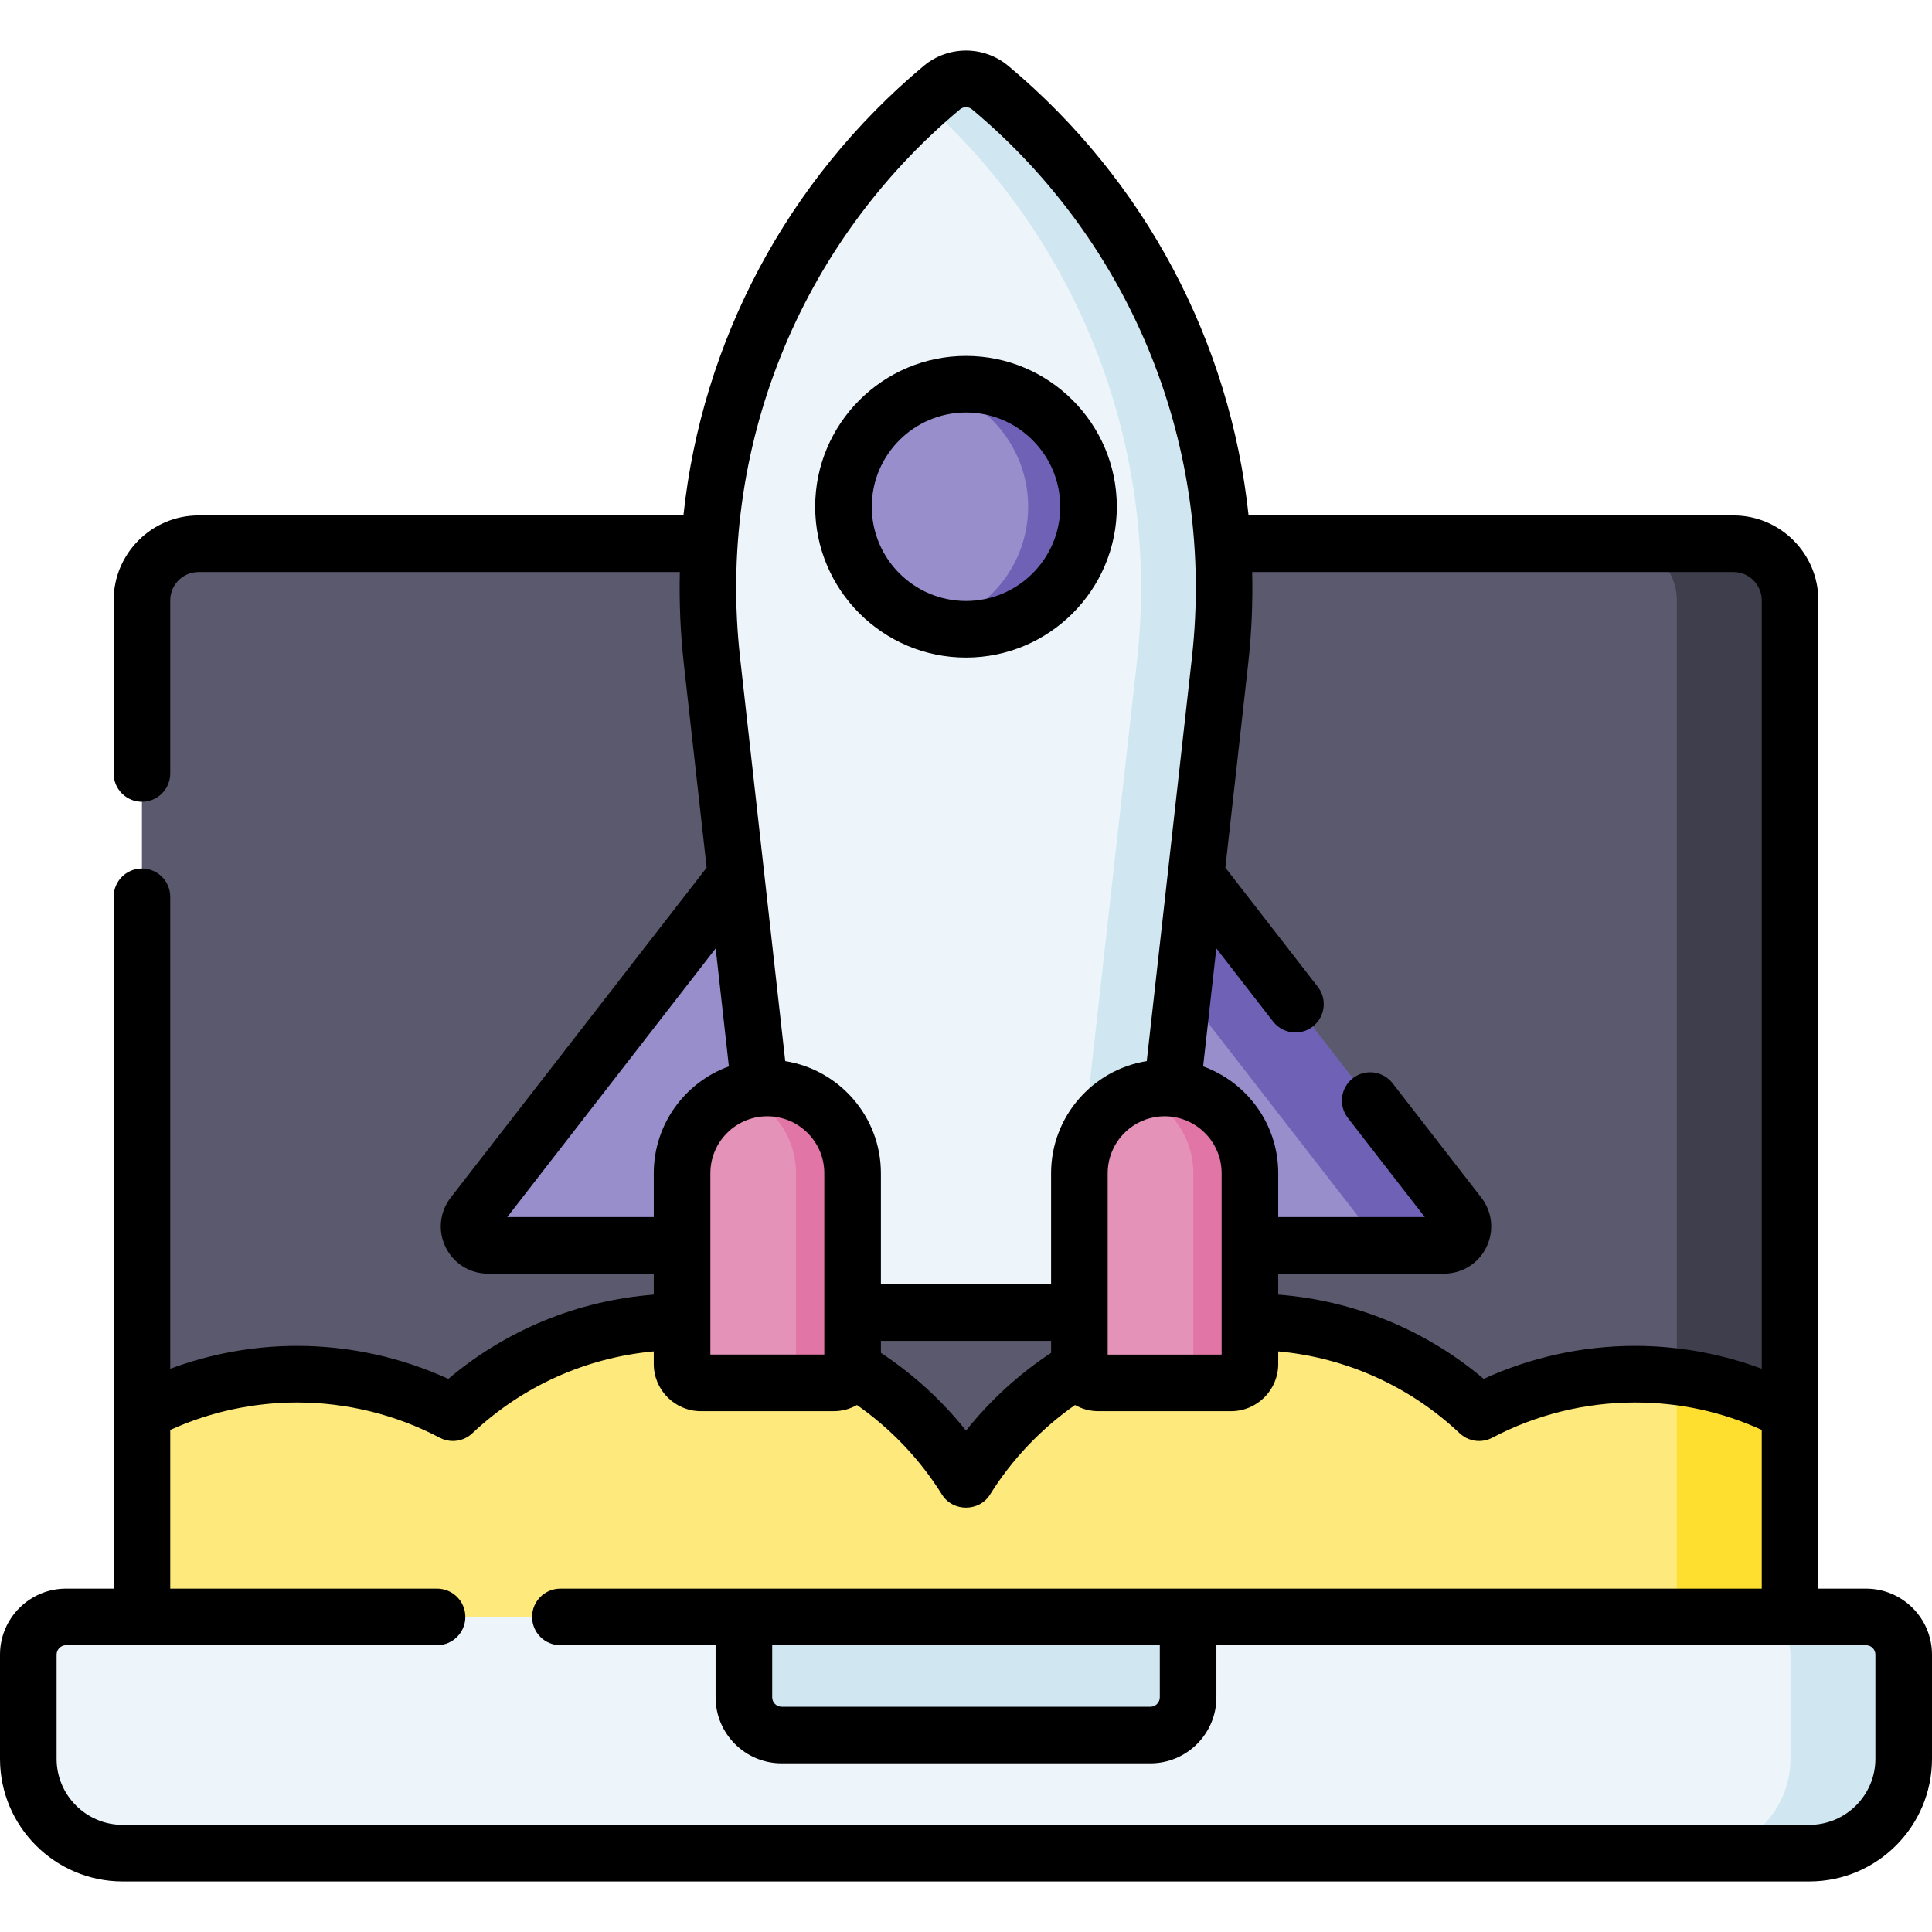
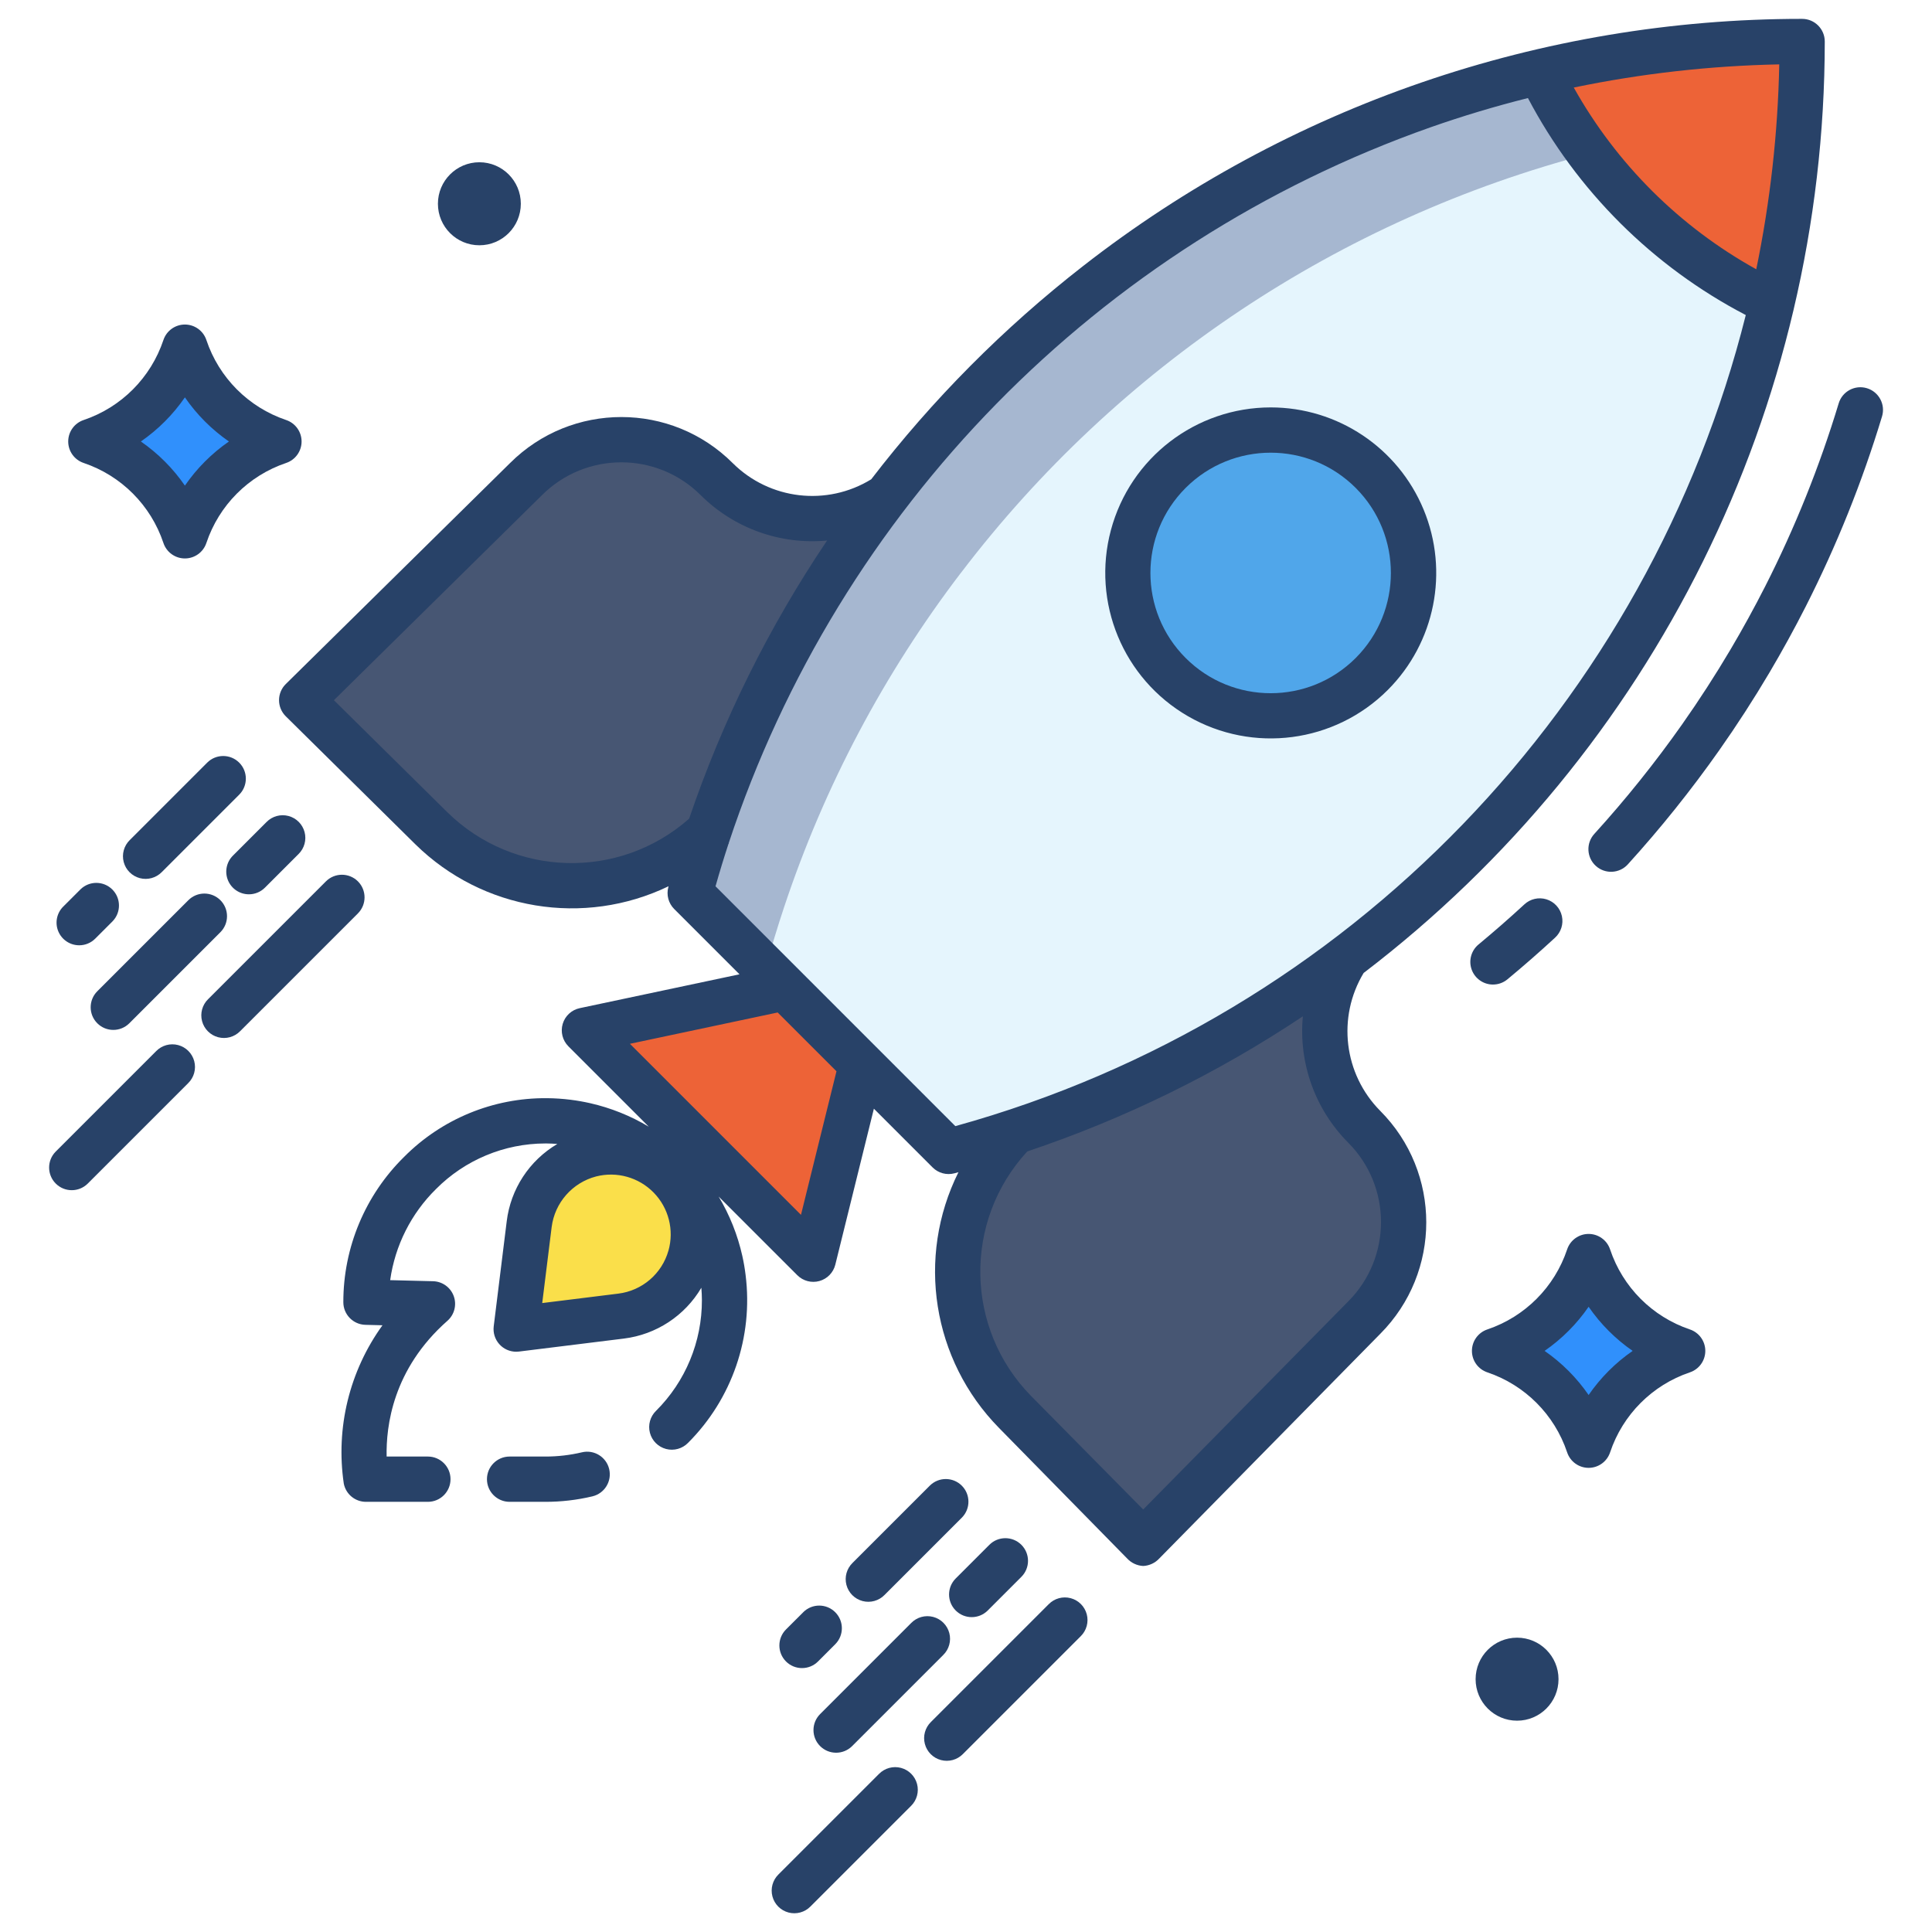
- <svg xmlns="http://www.w3.org/2000/svg" id="Capa_1" enable-background="new 0 0 512 512" height="512" viewBox="0 0 512 512" width="512">
-   <g>
-     <g>
-       <g>
-         <path d="m37.617 159.093v216.089l417.766 73.316v-289.405c0-8.284-6.716-15-15-15h-387.766c-8.284 0-15 6.716-15 15z" fill="#5b596d" />
-         <path d="m459.383 144.093h-30c8.284 0 15 6.716 15 15v289.405l30-73.316v-216.089c0-8.284-6.716-15-15-15z" fill="#3e3e4d" />
-         <path d="m464.383 455.407v-77.225c-9.172-4.812-9.288-11.066-20-12.407-3.636-.455-7.341-.69-11.101-.69-14.919 0-28.972 3.693-41.307 10.205-15.86-14.936-37.225-24.093-60.73-24.093-31.759 0-59.604 16.717-75.245 41.826-15.641-25.108-43.485-41.826-75.245-41.826-23.506 0-44.87 9.157-60.73 24.093-12.335-6.513-26.389-10.205-41.307-10.205-14.835 0-28.816 3.651-41.101 10.096v53.316z" fill="#fee97d" />
-         <path d="m474.383 375.182c-9.172-4.811-19.289-8.064-30-9.405v82.721l30-20z" fill="#fedf30" />
-         <path d="m469.5 491.105h-437c-13.807 0-25-11.193-25-25v-27.607c0-5.523 4.477-10 10-10h179.641l62.409 10 55.31-10h169.64c5.523 0 10 4.477 10 10v27.607c0 13.807-11.193 25-25 25z" fill="#edf5fa" />
-         <path d="m494.5 428.498h-30c5.523 0 10 4.477 10 10v27.607c0 13.807-11.193 25-25 25h30c13.807 0 25-11.193 25-25v-27.607c0-5.523-4.477-10-10-10z" fill="#d0e7f2" />
-         <path d="m304.859 459.801h-97.718c-5.523 0-10-4.477-10-10v-21.304h117.718v21.304c0 5.523-4.477 10-10 10z" fill="#d0e7f2" />
-         <path d="m298.94 232.132 69.685 89.834c2.548 3.285.207 8.065-3.951 8.065h-108.674v-97.898h42.94z" fill="#978ecb" />
-         <path d="m386.625 321.966-69.685-89.833h-27l69.685 89.833c2.549 3.285.207 8.065-3.951 8.065h27c4.158-.001 6.5-4.78 3.951-8.065z" fill="#6e61b6" />
-         <path d="m195.06 232.132-69.685 89.834c-2.548 3.285-.207 8.065 3.951 8.065h126.674v-97.898h-60.94z" fill="#978ecb" />
-         <path d="m249.583 24.23c-1.556 1.302-3.086 1.628-4.589 2.978-41.46 37.23-62.54 92.291-56.315 147.915l19.33 172.717h95.981l17.33-172.717c6.451-57.64-14.419-113.676-58.904-150.893-3.713-3.107-9.119-3.107-12.833 0z" fill="#edf5fa" />
-         <path d="m262.417 23.23c-3.714-3.107-9.12-3.107-12.833 0-1.557 1.302-3.08 2.635-4.583 3.985 41.46 37.23 62.546 92.285 56.32 147.908l-19.33 172.716h22l19.33-172.716c6.451-57.64-16.419-114.677-60.904-151.893z" fill="#d0e7f2" />
-         <path d="m308.647 289.325c-2.63 0-5.155-.551-7.502.275-8.793 3.093-15.096 11.472-15.096 21.322v50.558c0 2.761 2.238 5 5 5h25.195c2.761 0 5-2.239 5-5l9-50.558c.001-12.48-9.117-21.597-21.597-21.597z" fill="#e592b8" />
-         <path d="m308.647 288.325c-2.63 0-5.153.454-7.5 1.28 8.793 3.094 15.097 11.467 15.097 21.317v50.558c0 2.762-2.239 5-5 5h15c2.762 0 5-2.238 5-5v-50.558c.001-12.48-10.117-22.597-22.597-22.597z" fill="#e175a5" />
-         <path d="m203.353 289.325c-2.63 0-5.155-.551-7.502.275-8.793 3.093-15.096 11.472-15.096 21.322v50.558c0 2.761 2.239 5 5 5h25.195c2.762 0 5-2.239 5-5l9-50.558c0-12.48-9.117-21.597-21.597-21.597z" fill="#e592b8" />
-         <path d="m203.353 288.325c-2.63 0-5.153.454-7.5 1.28 8.793 3.094 15.097 11.467 15.097 21.317v50.558c0 2.762-2.238 5-5 5h15c2.761 0 5-2.238 5-5v-50.558c0-12.48-10.117-22.597-22.597-22.597z" fill="#e175a5" />
-         <path d="m280.471 134.294c0 17.933-6.538 31.471-24.471 31.471-2.242 0-4.43.773-6.544.34-14.797-3.028-25.927-16.12-25.927-31.812 0-15.172 10.406-27.914 24.471-31.478 2.559-.649 5.24.007 8.001.007 17.932.001 24.47 13.539 24.47 31.472z" fill="#978ecb" />
-         <path d="m256 101.823c-2.761 0-5.441.347-8 .996 14.064 3.564 24.471 16.303 24.471 31.475s-10.407 27.912-24.471 31.475c2.559.649 5.239.996 8 .996 17.933 0 32.471-14.538 32.471-32.471s-14.538-32.471-32.471-32.471z" fill="#6e61b6" />
-       </g>
-     </g>
-     <g>
-       <path d="m30.117 420.997h-12.617c-9.649 0-17.5 7.851-17.5 17.5v27.607c0 17.921 14.58 32.5 32.5 32.5h447c17.921 0 32.5-14.579 32.5-32.5v-27.607c0-9.649-7.851-17.5-17.5-17.5h-12.617v-261.904c0-12.406-10.094-22.5-22.5-22.5h-128.496c-4.897-45.973-27.338-88.73-63.658-119.116-6.506-5.441-15.952-5.443-22.457.001-36.32 30.386-58.761 73.142-63.658 119.115h-128.497c-12.407 0-22.5 10.094-22.5 22.5v45.885c0 4.143 3.358 7.5 7.5 7.5s7.5-3.357 7.5-7.5v-45.885c0-4.136 3.364-7.5 7.5-7.5h127.545c-.184 8.071.151 16.206 1.064 24.363l6.042 53.985-67.82 87.429c-2.947 3.799-3.464 8.842-1.349 13.16 2.116 4.318 6.417 7.001 11.226 7.001h43.93v5.56c-20.072 1.554-39.034 9.308-54.45 22.329-12.505-5.734-26.256-8.746-40.087-8.746-11.475 0-22.899 2.08-33.601 6.063v-125.074c0-4.143-3.358-7.5-7.5-7.5s-7.5 3.357-7.5 7.5v183.334zm429.266-269.404c4.136 0 7.5 3.364 7.5 7.5v203.643c-10.702-3.982-22.126-6.063-33.601-6.063-13.831 0-27.583 3.012-40.088 8.746-15.416-13.021-34.378-20.774-54.45-22.329v-5.56h43.931c4.809 0 9.109-2.683 11.226-7 2.115-4.318 1.599-9.361-1.349-13.161l-23.505-30.3c-2.539-3.274-7.251-3.867-10.522-1.329-3.273 2.539-3.868 7.25-1.329 10.522l20.376 26.268h-38.827v-11.608c0-13.02-8.312-24.133-19.907-28.318l3.501-31.278 15.039 19.387c1.477 1.906 3.692 2.903 5.931 2.903 1.607 0 3.225-.514 4.592-1.574 3.273-2.538 3.868-7.25 1.329-10.522l-24.497-31.58 6.042-53.984c.913-8.157 1.249-16.293 1.064-24.363zm-150.736 144.232c8.324 0 15.097 6.772 15.097 15.098v48.058h-30.194v-48.058c0-8.326 6.772-15.098 15.097-15.098zm-54.251-266.842c.929-.778 2.277-.779 3.208-.001 42.67 35.699 64.45 90.02 58.263 145.307l-11.966 106.914c-14.348 2.283-25.352 14.739-25.352 29.72v29.417h-45.1v-29.417c0-14.981-11.003-27.437-25.352-29.72l-11.965-106.914c-6.187-55.289 15.594-109.609 58.264-145.306zm1.604 350.154c-6.369-8.002-14.011-14.991-22.55-20.61v-3.189h45.1v3.189c-8.539 5.619-16.18 12.608-22.55 20.61zm-67.745-68.215c0-8.325 6.773-15.098 15.098-15.098s15.097 6.772 15.097 15.098v48.058h-30.195zm-53.826 11.609 55.233-71.202 3.5 31.276c-11.595 4.186-19.906 15.298-19.906 28.318v11.608zm362.571 143.574c0 9.65-7.851 17.5-17.5 17.5h-447c-9.649 0-17.5-7.85-17.5-17.5v-27.607c0-1.379 1.122-2.5 2.5-2.5h98.323c4.142 0 7.5-3.357 7.5-7.5s-3.358-7.5-7.5-7.5h-70.706v-42.045c10.486-4.77 22.01-7.279 33.601-7.279 13.163 0 26.236 3.229 37.805 9.337 1.105.584 2.307.868 3.5.868 1.87 0 3.719-.698 5.144-2.04 13.269-12.496 30.121-20.054 48.088-21.705v3.347c0 6.893 5.607 12.5 12.5 12.5h35.195c2.239 0 4.337-.599 6.157-1.634 8.995 6.29 16.721 14.409 22.527 23.73 2.874 4.626 9.856 4.622 12.732.001 5.807-9.321 13.533-17.441 22.527-23.731 1.819 1.035 3.918 1.634 6.157 1.634h35.194c6.893 0 12.5-5.607 12.5-12.5v-3.347c17.968 1.651 34.82 9.209 48.089 21.706 1.425 1.342 3.273 2.04 5.144 2.04 1.193 0 2.396-.284 3.5-.868 11.569-6.108 24.643-9.337 37.806-9.337 11.769 0 23.05 2.449 33.601 7.273v42.051h-318.375c-4.142 0-7.5 3.357-7.5 7.5s3.358 7.5 7.5 7.5h41.131v13.804c0 9.649 7.851 17.5 17.5 17.5h97.719c9.649 0 17.5-7.851 17.5-17.5v-13.804h172.141c1.379 0 2.5 1.121 2.5 2.5zm-292.359-30.108h102.719v13.804c0 1.379-1.121 2.5-2.5 2.5h-97.719c-1.378 0-2.5-1.121-2.5-2.5z" />
-       <path d="m256 174.265c22.04 0 39.972-17.931 39.972-39.971s-17.932-39.971-39.972-39.971-39.971 17.932-39.971 39.972 17.931 39.97 39.971 39.97zm0-64.942c13.769 0 24.972 11.202 24.972 24.972 0 13.769-11.202 24.971-24.972 24.971-13.769 0-24.971-11.202-24.971-24.971 0-13.77 11.202-24.972 24.971-24.972z" />
-     </g>
+ <svg xmlns="http://www.w3.org/2000/svg" id="Layer_1" height="512" viewBox="0 0 512 512" width="512" data-name="Layer 1">
+   <path d="m477.58 11a305.394 305.394 0 0 1 -7.91 69.22l-.34-.08a130.141 130.141 0 0 1 -61.07-60.8l-.15-.31a303.245 303.245 0 0 1 69.47-8.03z" fill="#ed6337" />
+   <path d="m208.03 261.78-25.13-25.13q2.22-8.235 4.91-16.29a304.131 304.131 0 0 1 46.93-88.67h.01a306.813 306.813 0 0 1 173.36-112.66l.15.31a130.141 130.141 0 0 0 61.07 60.8l.34.08a303.176 303.176 0 0 1 -56.36 117.82 305.378 305.378 0 0 1 -56.52 55.69 303.2 303.2 0 0 1 -87.88 46.2q-8.64 2.865-17.52 5.21l-23.08-23.08z" fill="#e5f5fd" />
+   <path d="m430.52 348.45a39.189 39.189 0 0 0 15.41 9.55 39.464 39.464 0 0 0 -24.93 25 39.464 39.464 0 0 0 -24.93-25 39.464 39.464 0 0 0 24.93-25 39.5 39.5 0 0 0 9.52 15.45z" fill="#3090fc" />
+   <path d="m361.52 298.56a35.767 35.767 0 0 1 0 50.59l-58.56 59.42-33.96-34.38a52.907 52.907 0 0 1 -.09-74.26 303.2 303.2 0 0 0 87.88-46.2l.03.04a35.78 35.78 0 0 0 4.7 44.79z" fill="#475673" />
+   <path d="m228.31 282.06-12.77 51.65-60.66-60.67 53.15-11.26z" fill="#ed6337" />
+   <path d="m189.96 127a35.751 35.751 0 0 0 44.78 4.69 304.131 304.131 0 0 0 -46.93 88.67 52.9 52.9 0 0 1 -73.48-.84l-34.39-33.96 59.43-58.56a35.767 35.767 0 0 1 50.59 0z" fill="#475673" />
+   <path d="m183.74 327.11a21.793 21.793 0 0 1 -19.15 21.66l-27.79 3.45 3.44-27.8a21.833 21.833 0 0 1 43.5 2.69z" fill="#fadf4a" />
+   <path d="m58.52 107.45a39.189 39.189 0 0 0 15.41 9.55 39.464 39.464 0 0 0 -24.93 25 39.464 39.464 0 0 0 -24.93-25 39.189 39.189 0 0 0 15.41-9.55 39.5 39.5 0 0 0 9.52-15.45 39.5 39.5 0 0 0 9.52 15.45z" fill="#3090fc" />
+   <circle cx="336.745" cy="151.84" fill="#50a6ea" r="37.867" />
+   <path d="m408.26 19.34-.15-.31a306.813 306.813 0 0 0 -173.36 112.66h-.01a304.131 304.131 0 0 0 -46.93 88.67q-2.685 8.055-4.91 16.29l20 20q2.22-8.235 4.91-16.29a304.131 304.131 0 0 1 46.93-88.67h.01a306.985 306.985 0 0 1 166.55-110.974 130.115 130.115 0 0 1 -13.04-21.376z" fill="#a6b7d0" />
+   <g fill="#284268">
+     <path d="m361.377 257.848a310.625 310.625 0 0 0 122.205-246.848 6 6 0 0 0 -6-6 309.721 309.721 0 0 0 -190.6 65.542 314.15 314.15 0 0 0 -56.1 56.478 29.879 29.879 0 0 1 -36.679-4.266 41.771 41.771 0 0 0 -59.042-.03l-59.429 58.559a6 6 0 0 0 0 8.542l34.384 33.96a59.1 59.1 0 0 0 67.062 11.081c-.02.074-.042.146-.062.219a6 6 0 0 0 1.55 5.807l17.305 17.308-42.338 8.973a6 6 0 0 0 -3 10.112l21.3 21.3a53.242 53.242 0 0 0 -15.5-6.221c-1.738-.393-3.48-.7-5.163-.91a53.414 53.414 0 0 0 -6.349-.425 52.678 52.678 0 0 0 -37.821 15.55 53.923 53.923 0 0 0 -16.112 38.515 6 6 0 0 0 5.848 6l4.525.115a57.377 57.377 0 0 0 -10.251 41.979 5.984 5.984 0 0 0 5.89 4.812h16.392a6 6 0 0 0 0-12h-10.93c-.17-8 1.586-23.158 16.115-35.979a5.991 5.991 0 0 0 -3.817-10.483l-11.36-.286a42.066 42.066 0 0 1 12.157-24.152 40.9 40.9 0 0 1 28.964-12.071h.313c.955.006 1.913.057 2.87.13a27.672 27.672 0 0 0 -13.422 20.526l-3.441 27.8a6 6 0 0 0 5.954 6.737 6.1 6.1 0 0 0 .737-.045l27.8-3.442a27.771 27.771 0 0 0 20.532-13.466c.086 1.081.145 2.171.147 3.269a41.251 41.251 0 0 1 -12.157 29.351 6 6 0 1 0 8.484 8.485 53.447 53.447 0 0 0 15.254-44.474c-.2-1.673-.492-3.374-.866-5.058a53.284 53.284 0 0 0 -6.273-15.739l20.847 20.845a6 6 0 0 0 10.066-2.8l10.222-41.331 15.562 15.563a6.006 6.006 0 0 0 5.778 1.558c.359-.1.714-.2 1.073-.3a59.088 59.088 0 0 0 10.735 67.766l33.957 34.596a6.222 6.222 0 0 0 4.269 2 6.217 6.217 0 0 0 4.27-2l58.53-59.5a41.884 41.884 0 0 0 0-59.126 29.953 29.953 0 0 1 -4.385-36.526zm110.144-240.787a298.168 298.168 0 0 1 -6.094 54.3 124.694 124.694 0 0 1 -48.365-48.161 297.374 297.374 0 0 1 54.459-6.139zm-352.976 198.186-30.058-29.686 55.123-54.321a29.771 29.771 0 0 1 42.1 0 41.911 41.911 0 0 0 33.476 12.006 311.053 311.053 0 0 0 -36.56 73.713 47.03 47.03 0 0 1 -64.081-1.712zm58.6 116.177a15.809 15.809 0 0 1 -13.292 11.4l-20.158 2.5 2.5-20.153a15.951 15.951 0 0 1 11.78-13.4 15.85 15.85 0 0 1 19.175 19.659zm35.123-9.477-45.329-45.328 39.153-8.3 15.584 15.581zm40.909-23.511-63.557-63.557q1.6-5.66 3.433-11.248c.036-.036.073-.068.109-.1l-.057-.057a301.408 301.408 0 0 1 186.058-189.759q12.725-4.463 25.755-7.728a136.694 136.694 0 0 0 57.732 57.506c-25.666 102.418-104.582 185.892-209.473 214.943zm104.071 46.5-54.291 55.094-29.686-30.057a47.024 47.024 0 0 1 -1.032-64.83 308.378 308.378 0 0 0 73.032-35.806 41.922 41.922 0 0 0 12.007 33.469 29.813 29.813 0 0 1 -.03 42.132z" />
+     <path d="m154.21 384.878a41.7 41.7 0 0 1 -9.71 1.122h-9.452a6 6 0 0 0 0 12h9.452a53.678 53.678 0 0 0 12.5-1.452 6 6 0 0 0 -2.795-11.67z" />
+     <path d="m395.659 260.914a5.974 5.974 0 0 0 3.824-1.379c4.276-3.54 8.516-7.248 12.6-11.02a6 6 0 1 0 -8.137-8.819c-3.931 3.627-8.01 7.192-12.121 10.6a6 6 0 0 0 3.83 10.621z" />
+     <path d="m494.754 102.88a6 6 0 0 0 -7.48 4.007 297.025 297.025 0 0 1 -19.462 48.466c-2.876 5.663-5.979 11.313-9.221 16.792-3.985 6.731-8.29 13.392-12.8 19.8a300.531 300.531 0 0 1 -23.286 29.055 6 6 0 0 0 8.881 8.071 312.778 312.778 0 0 0 24.214-30.222c4.69-6.662 9.169-13.59 13.314-20.593 3.373-5.7 6.6-11.577 9.594-17.469a309.129 309.129 0 0 0 20.249-50.428 6 6 0 0 0 -4.003-7.479z" />
+     <path d="m20.991 250.51a5.982 5.982 0 0 0 4.242-1.757l4.595-4.595a6 6 0 0 0 -8.484-8.485l-4.6 4.595a6 6 0 0 0 4.242 10.242z" />
+     <path d="m42.862 231.124 20.531-20.53a6 6 0 1 0 -8.485-8.486l-20.53 20.53a6 6 0 1 0 8.484 8.486z" />
+     <path d="m25.787 271.18a6 6 0 0 0 8.485 0l24.133-24.134a6 6 0 0 0 -8.486-8.485l-24.133 24.133a6 6 0 0 0 .001 8.486z" />
+     <path d="m65.961 237a5.982 5.982 0 0 0 4.242-1.757l8.922-8.921a6 6 0 1 0 -8.484-8.486l-8.922 8.922a6 6 0 0 0 4.242 10.242z" />
+     <path d="m41.4 278.547-26.66 26.658a6 6 0 0 0 8.485 8.485l26.658-26.658a6 6 0 1 0 -8.485-8.485z" />
+     <path d="m94.856 233.573a6 6 0 0 0 -8.484 0l-31.231 31.227a6 6 0 1 0 8.484 8.486l31.231-31.232a6 6 0 0 0 0-8.481z" />
+     <path d="m212.9 427.226-4.6 4.594a6 6 0 0 0 8.486 8.485l4.594-4.6a6 6 0 0 0 -8.486-8.484z" />
+     <path d="m246.461 393.661-20.53 20.53a6 6 0 1 0 8.484 8.485l20.53-20.53a6 6 0 0 0 -8.484-8.485z" />
+     <path d="m217.338 462.732a6 6 0 0 0 8.485 0l24.134-24.132a6 6 0 1 0 -8.484-8.485l-24.134 24.133a6 6 0 0 0 -.001 8.484z" />
+     <path d="m253.271 426.8a6 6 0 0 0 8.486 0l8.921-8.922a6 6 0 0 0 -8.487-8.485l-8.92 8.921a6 6 0 0 0 0 8.486z" />
+     <path d="m232.951 470.1-26.658 26.657a6 6 0 1 0 8.484 8.486l26.659-26.658a6 6 0 1 0 -8.485-8.485z" />
+     <path d="m277.925 425.125-31.232 31.232a6 6 0 1 0 8.485 8.485l31.231-31.231a6 6 0 1 0 -8.484-8.486z" />
+     <path d="m447.828 352.31a33.632 33.632 0 0 1 -21.135-21.2 6 6 0 0 0 -11.386 0 33.632 33.632 0 0 1 -21.135 21.2 6 6 0 0 0 0 11.38 33.632 33.632 0 0 1 21.135 21.2 6 6 0 0 0 11.386 0 33.632 33.632 0 0 1 21.135-21.2 6 6 0 0 0 0-11.38zm-26.828 17.381a45.932 45.932 0 0 0 -11.668-11.691 45.932 45.932 0 0 0 11.668-11.691 45.932 45.932 0 0 0 11.668 11.691 45.932 45.932 0 0 0 -11.668 11.691z" />
+     <path d="m22.172 122.69a33.632 33.632 0 0 1 21.135 21.2 6 6 0 0 0 11.386 0 33.632 33.632 0 0 1 21.135-21.2 6 6 0 0 0 0-11.38 33.632 33.632 0 0 1 -21.135-21.2 6 6 0 0 0 -11.386 0 33.632 33.632 0 0 1 -21.135 21.2 6 6 0 0 0 0 11.38zm26.828-17.381a45.932 45.932 0 0 0 11.668 11.691 45.932 45.932 0 0 0 -11.668 11.691 45.932 45.932 0 0 0 -11.668-11.691 45.932 45.932 0 0 0 11.668-11.691z" />
+     <ellipse cx="127.038" cy="54" rx="10.985" ry="11" />
+     <ellipse cx="402.038" cy="445" rx="10.985" ry="11" />
+     <path d="m336.744 107.968a43.86 43.86 0 1 0 31.021 74.891 43.87 43.87 0 0 0 -31.022-74.891zm22.536 66.406a31.871 31.871 0 1 1 0-45.071 31.906 31.906 0 0 1 0 45.071z" />
  </g>
</svg>
